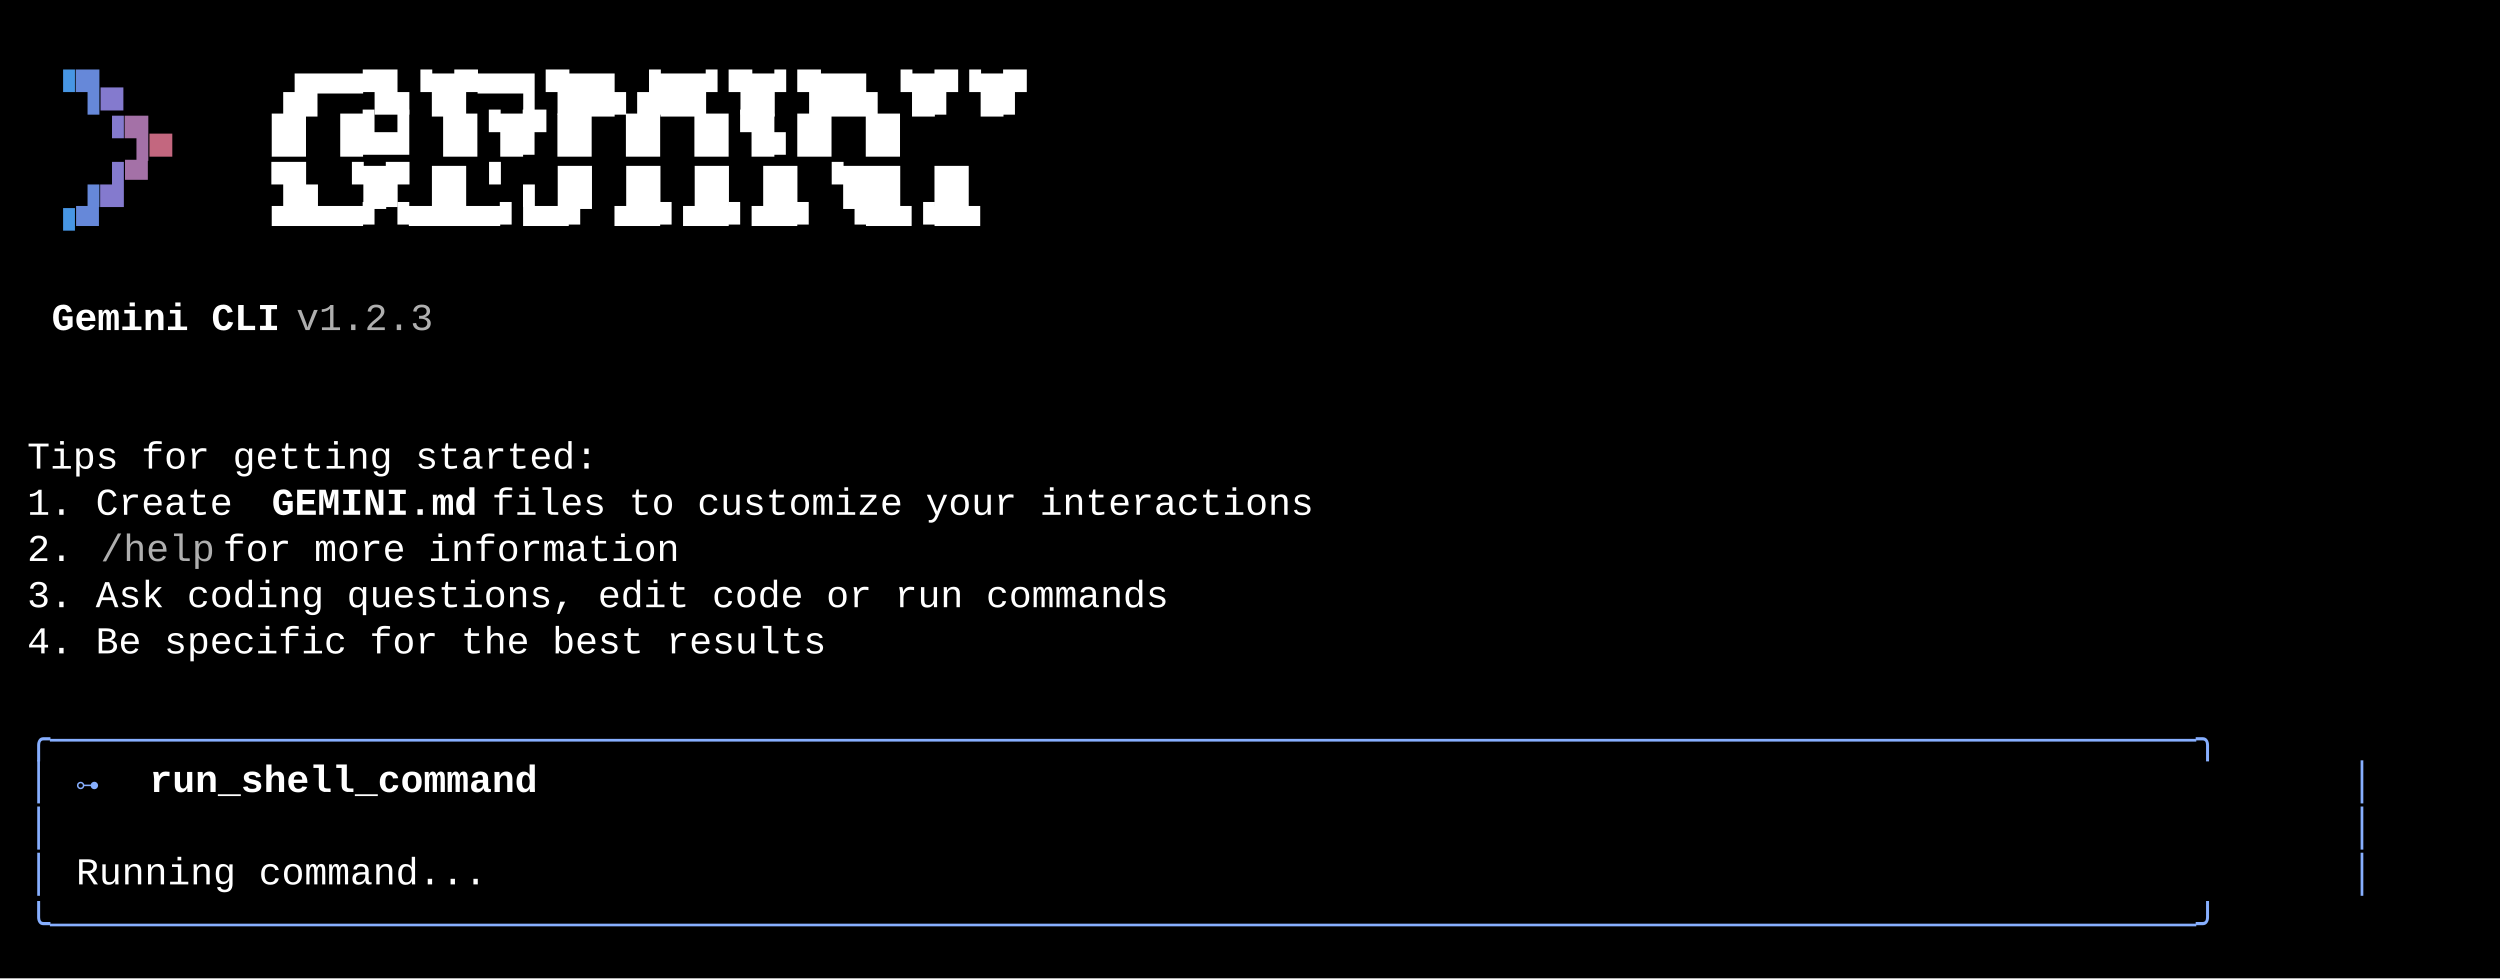
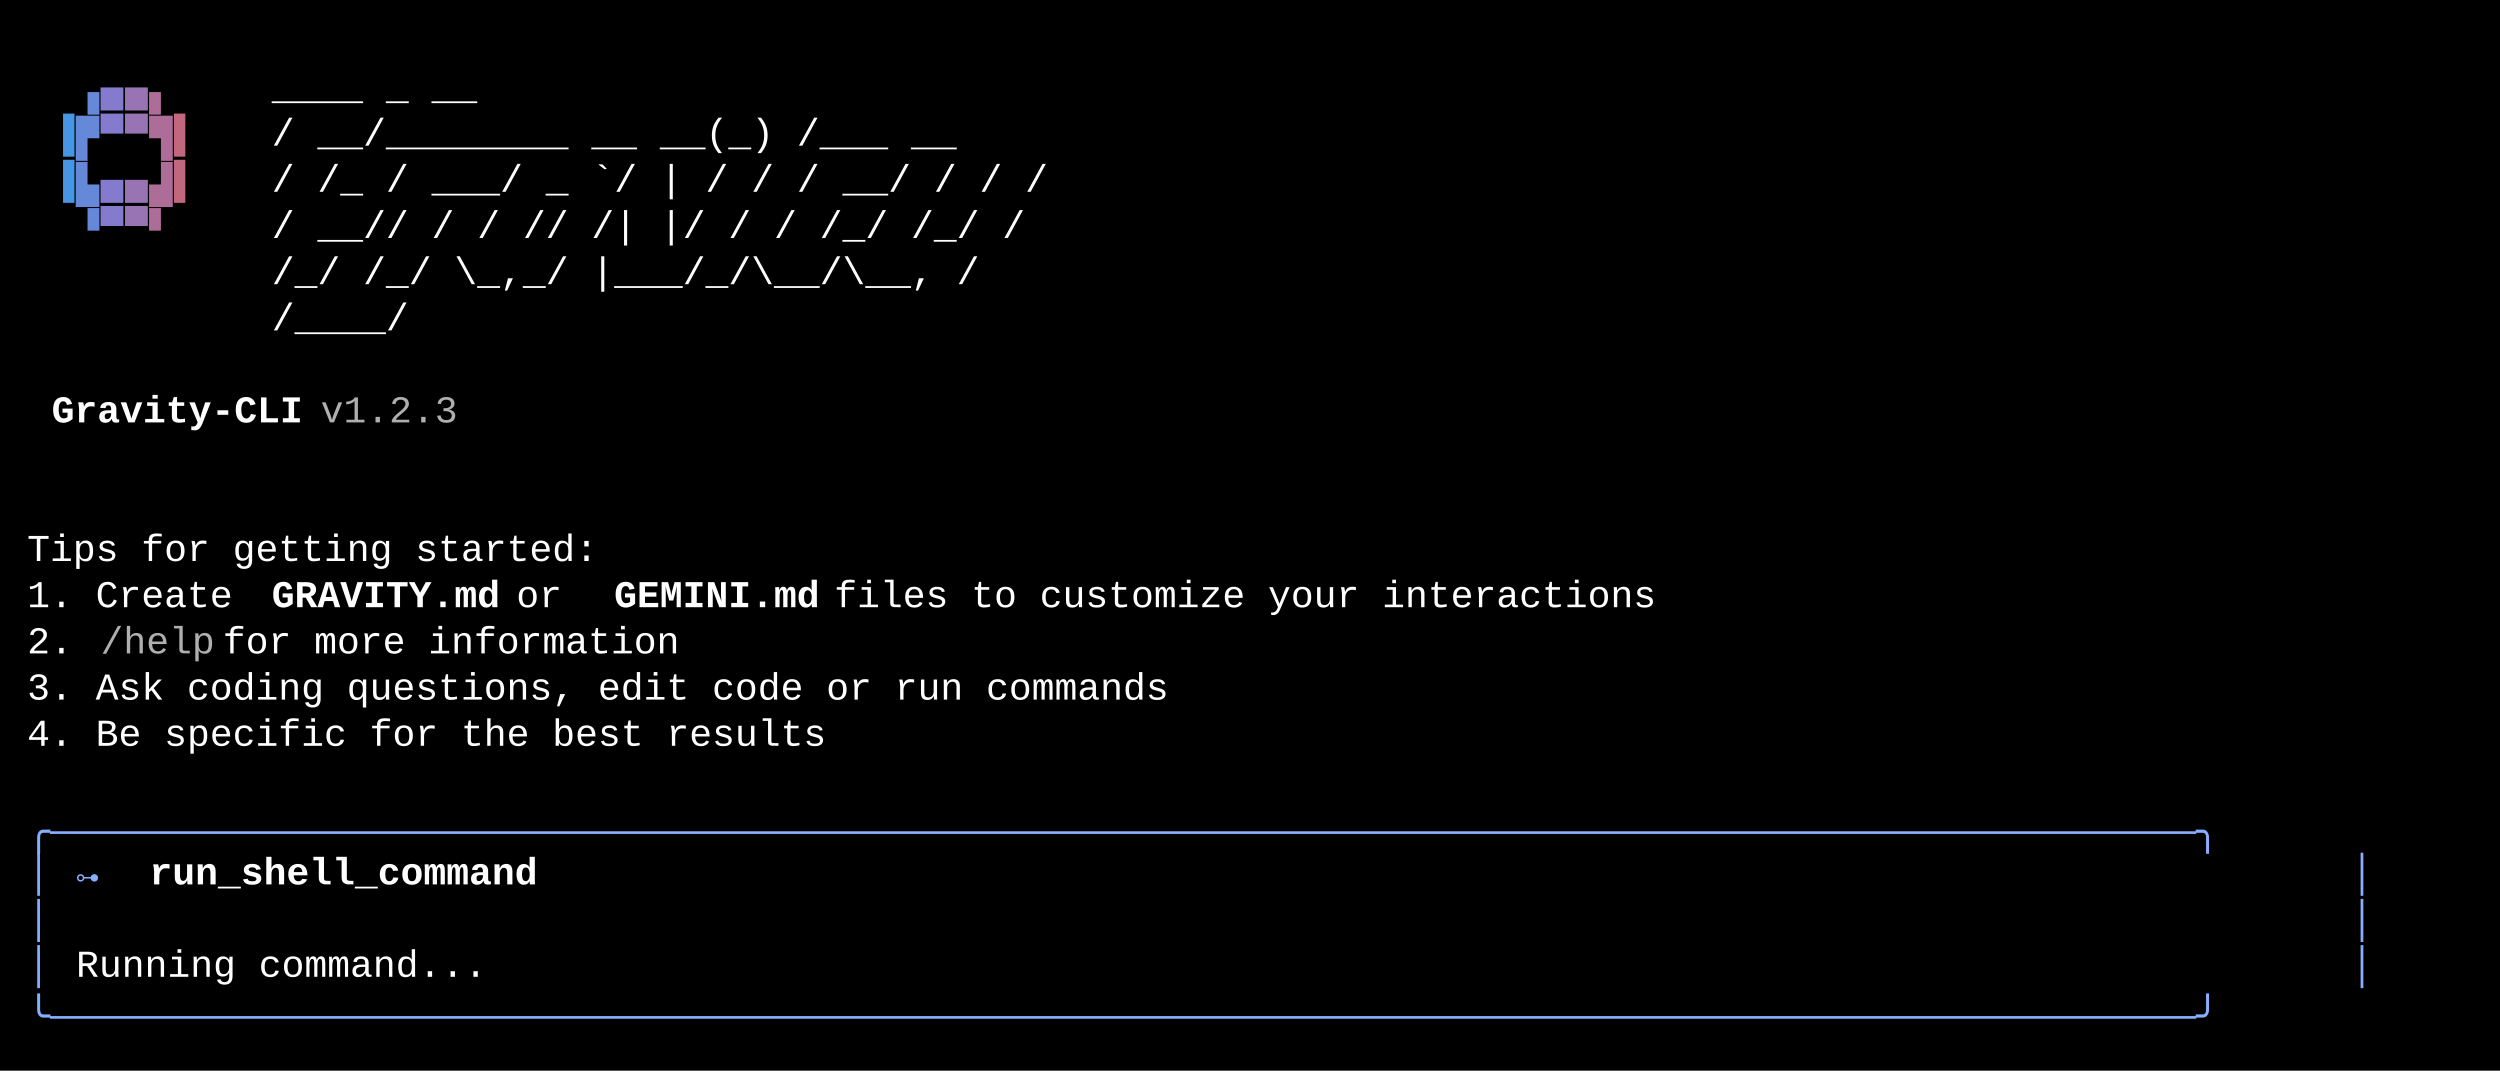
- <svg xmlns="http://www.w3.org/2000/svg" width="920" height="360" viewBox="0 0 920 360">
+ <svg xmlns="http://www.w3.org/2000/svg" width="920" height="394" viewBox="0 0 920 394">
  <style>
    text { font-family: Consolas, "Courier New", monospace; font-size: 14px; dominant-baseline: text-before-edge; white-space: pre; }
  </style>
-   <rect width="920" height="360" fill="#000000" />
+   <rect width="920" height="394" fill="#000000" />
  <g transform="translate(10, 10)">
-     <text x="9" y="19" fill="#4796e4" textLength="9" lengthAdjust="spacingAndGlyphs">▝</text>
-     <text x="18" y="19" fill="#6688d9" textLength="9" lengthAdjust="spacingAndGlyphs">▜</text>
+     <text x="18" y="19" fill="#6688d9" textLength="9" lengthAdjust="spacingAndGlyphs">▗</text>
    <text x="27" y="19" fill="#847ace" textLength="9" lengthAdjust="spacingAndGlyphs">▄</text>
-     <text x="90" y="19" fill="#ffffff" textLength="297" lengthAdjust="spacingAndGlyphs">▗█▀▀▜▙▝█▛▀▀▌▜██▖▟██▘▜█▘▜██▖▝█▛▝█▛</text>
-     <text x="27" y="36" fill="#847ace" textLength="9" lengthAdjust="spacingAndGlyphs">▝</text>
-     <text x="36" y="36" fill="#a471a7" textLength="9" lengthAdjust="spacingAndGlyphs">▜</text>
-     <text x="45" y="36" fill="#c3677f" textLength="9" lengthAdjust="spacingAndGlyphs">▄</text>
-     <text x="90" y="36" fill="#ffffff" textLength="297" lengthAdjust="spacingAndGlyphs">█▌     █▙▟  ▐█▝█▛▐█ ▐█ ▐█▝█▖█▌ █▌</text>
-     <text x="18" y="53" fill="#6688d9" textLength="9" lengthAdjust="spacingAndGlyphs">▗</text>
-     <text x="27" y="53" fill="#847ace" textLength="9" lengthAdjust="spacingAndGlyphs">▟</text>
-     <text x="36" y="53" fill="#a471a7" textLength="9" lengthAdjust="spacingAndGlyphs">▀</text>
-     <text x="90" y="53" fill="#ffffff" textLength="297" lengthAdjust="spacingAndGlyphs">▜▙ ▝█▛ █▌▝ ▖▐█   ▐█ ▐█ ▐█ ▝██▌ █▌</text>
-     <text x="9" y="70" fill="#4796e4" textLength="9" lengthAdjust="spacingAndGlyphs">▝</text>
-     <text x="18" y="70" fill="#6688d9" textLength="9" lengthAdjust="spacingAndGlyphs">▀</text>
-     <text x="90" y="70" fill="#ffffff" textLength="297" lengthAdjust="spacingAndGlyphs"> ▀▀▀▀▘▝▀▀▀▀▘▀▀▘  ▀▀▘▀▀▘▀▀▘ ▝▀▀▝▀▀</text>
-     <text x="9" y="104" fill="#ffffff" textLength="90" lengthAdjust="spacingAndGlyphs" font-weight="bold">Gemini CLI</text>
-     <text x="99" y="104" fill="#afafaf" textLength="63" lengthAdjust="spacingAndGlyphs"> v1.2.3</text>
-     <text x="0" y="155" fill="#ffffff" textLength="225" lengthAdjust="spacingAndGlyphs">Tips for getting started:</text>
-     <text x="0" y="172" fill="#ffffff" textLength="90" lengthAdjust="spacingAndGlyphs">1. Create </text>
-     <text x="90" y="172" fill="#ffffff" textLength="81" lengthAdjust="spacingAndGlyphs" font-weight="bold">GEMINI.md</text>
-     <text x="171" y="172" fill="#ffffff" textLength="333" lengthAdjust="spacingAndGlyphs"> files to customize your interactions</text>
-     <text x="0" y="189" fill="#ffffff" textLength="27" lengthAdjust="spacingAndGlyphs">2. </text>
-     <text x="27" y="189" fill="#afafaf" textLength="45" lengthAdjust="spacingAndGlyphs">/help</text>
-     <text x="72" y="189" fill="#ffffff" textLength="189" lengthAdjust="spacingAndGlyphs"> for more information</text>
-     <text x="0" y="206" fill="#ffffff" textLength="450" lengthAdjust="spacingAndGlyphs">3. Ask coding questions, edit code or run commands</text>
-     <text x="0" y="223" fill="#ffffff" textLength="315" lengthAdjust="spacingAndGlyphs">4. Be specific for the best results</text>
-     <text x="0" y="257" fill="#87afff" textLength="864" lengthAdjust="spacingAndGlyphs">╭──────────────────────────────────────────────────────────────────────────────────────────────╮</text>
-     <text x="0" y="274" fill="#87afff" textLength="9" lengthAdjust="spacingAndGlyphs">│</text>
-     <text x="18" y="274" fill="#87afff" textLength="9" lengthAdjust="spacingAndGlyphs">⊶</text>
-     <text x="45" y="274" fill="#ffffff" textLength="153" lengthAdjust="spacingAndGlyphs" font-weight="bold">run_shell_command</text>
-     <text x="855" y="274" fill="#87afff" textLength="9" lengthAdjust="spacingAndGlyphs">│</text>
-     <text x="0" y="291" fill="#87afff" textLength="9" lengthAdjust="spacingAndGlyphs">│</text>
-     <text x="855" y="291" fill="#87afff" textLength="9" lengthAdjust="spacingAndGlyphs">│</text>
+     <text x="36" y="19" fill="#9974b4" textLength="9" lengthAdjust="spacingAndGlyphs">▄</text>
+     <text x="45" y="19" fill="#ae6d99" textLength="9" lengthAdjust="spacingAndGlyphs">▖</text>
+     <text x="90" y="19" fill="#ffffff" textLength="306" lengthAdjust="spacingAndGlyphs">____                 _ __         </text>
+     <text x="9" y="36" fill="#4796e4" textLength="9" lengthAdjust="spacingAndGlyphs">▐</text>
+     <text x="18" y="36" fill="#6688d9" textLength="9" lengthAdjust="spacingAndGlyphs">▛</text>
+     <text x="27" y="36" fill="#847ace" textLength="9" lengthAdjust="spacingAndGlyphs">▀</text>
+     <text x="36" y="36" fill="#9974b4" textLength="9" lengthAdjust="spacingAndGlyphs">▀</text>
+     <text x="45" y="36" fill="#ae6d99" textLength="9" lengthAdjust="spacingAndGlyphs">▜</text>
+     <text x="54" y="36" fill="#c3677f" textLength="9" lengthAdjust="spacingAndGlyphs">▌</text>
+     <text x="90" y="36" fill="#ffffff" textLength="324" lengthAdjust="spacingAndGlyphs"> / __/________ __   __(_) /___  __  </text>
+     <text x="9" y="53" fill="#4796e4" textLength="9" lengthAdjust="spacingAndGlyphs">▐</text>
+     <text x="18" y="53" fill="#6688d9" textLength="9" lengthAdjust="spacingAndGlyphs">▙</text>
+     <text x="27" y="53" fill="#847ace" textLength="9" lengthAdjust="spacingAndGlyphs">▄</text>
+     <text x="36" y="53" fill="#9974b4" textLength="9" lengthAdjust="spacingAndGlyphs">▄</text>
+     <text x="45" y="53" fill="#ae6d99" textLength="9" lengthAdjust="spacingAndGlyphs">▟</text>
+     <text x="54" y="53" fill="#c3677f" textLength="9" lengthAdjust="spacingAndGlyphs">▌</text>
+     <text x="90" y="53" fill="#ffffff" textLength="324" lengthAdjust="spacingAndGlyphs">/ /_ / ___/ _ `/ | / / / __/ / / /  </text>
+     <text x="18" y="70" fill="#6688d9" textLength="9" lengthAdjust="spacingAndGlyphs">▝</text>
+     <text x="27" y="70" fill="#847ace" textLength="9" lengthAdjust="spacingAndGlyphs">▀</text>
+     <text x="36" y="70" fill="#9974b4" textLength="9" lengthAdjust="spacingAndGlyphs">▀</text>
+     <text x="45" y="70" fill="#ae6d99" textLength="9" lengthAdjust="spacingAndGlyphs">▘</text>
+     <text x="90" y="70" fill="#ffffff" textLength="333" lengthAdjust="spacingAndGlyphs">/ __// /  / // /| |/ / / /_/ /_/ /   </text>
+     <text x="90" y="87" fill="#ffffff" textLength="342" lengthAdjust="spacingAndGlyphs">/_/  /_/   \_,_/ |___/_/\__/\__, /    </text>
+     <text x="90" y="104" fill="#ffffff" textLength="279" lengthAdjust="spacingAndGlyphs">                         /____/</text>
+     <text x="9" y="138" fill="#ffffff" textLength="99" lengthAdjust="spacingAndGlyphs" font-weight="bold">Gravity-CLI</text>
+     <text x="108" y="138" fill="#afafaf" textLength="63" lengthAdjust="spacingAndGlyphs"> v1.2.3</text>
+     <text x="0" y="189" fill="#ffffff" textLength="225" lengthAdjust="spacingAndGlyphs">Tips for getting started:</text>
+     <text x="0" y="206" fill="#ffffff" textLength="90" lengthAdjust="spacingAndGlyphs">1. Create </text>
+     <text x="90" y="206" fill="#ffffff" textLength="90" lengthAdjust="spacingAndGlyphs" font-weight="bold">GRAVITY.md</text>
+     <text x="180" y="206" fill="#ffffff" textLength="36" lengthAdjust="spacingAndGlyphs"> or </text>
+     <text x="216" y="206" fill="#ffffff" textLength="81" lengthAdjust="spacingAndGlyphs" font-weight="bold">GEMINI.md</text>
+     <text x="297" y="206" fill="#ffffff" textLength="333" lengthAdjust="spacingAndGlyphs"> files to customize your interactions</text>
+     <text x="0" y="223" fill="#ffffff" textLength="27" lengthAdjust="spacingAndGlyphs">2. </text>
+     <text x="27" y="223" fill="#afafaf" textLength="45" lengthAdjust="spacingAndGlyphs">/help</text>
+     <text x="72" y="223" fill="#ffffff" textLength="189" lengthAdjust="spacingAndGlyphs"> for more information</text>
+     <text x="0" y="240" fill="#ffffff" textLength="450" lengthAdjust="spacingAndGlyphs">3. Ask coding questions, edit code or run commands</text>
+     <text x="0" y="257" fill="#ffffff" textLength="315" lengthAdjust="spacingAndGlyphs">4. Be specific for the best results</text>
+     <text x="0" y="291" fill="#87afff" textLength="864" lengthAdjust="spacingAndGlyphs">╭──────────────────────────────────────────────────────────────────────────────────────────────╮</text>
    <text x="0" y="308" fill="#87afff" textLength="9" lengthAdjust="spacingAndGlyphs">│</text>
-     <text x="18" y="308" fill="#ffffff" textLength="162" lengthAdjust="spacingAndGlyphs">Running command...</text>
+     <text x="18" y="308" fill="#87afff" textLength="9" lengthAdjust="spacingAndGlyphs">⊶</text>
+     <text x="45" y="308" fill="#ffffff" textLength="153" lengthAdjust="spacingAndGlyphs" font-weight="bold">run_shell_command</text>
    <text x="855" y="308" fill="#87afff" textLength="9" lengthAdjust="spacingAndGlyphs">│</text>
-     <text x="0" y="325" fill="#87afff" textLength="864" lengthAdjust="spacingAndGlyphs">╰──────────────────────────────────────────────────────────────────────────────────────────────╯</text>
+     <text x="0" y="325" fill="#87afff" textLength="9" lengthAdjust="spacingAndGlyphs">│</text>
+     <text x="855" y="325" fill="#87afff" textLength="9" lengthAdjust="spacingAndGlyphs">│</text>
+     <text x="0" y="342" fill="#87afff" textLength="9" lengthAdjust="spacingAndGlyphs">│</text>
+     <text x="18" y="342" fill="#ffffff" textLength="162" lengthAdjust="spacingAndGlyphs">Running command...</text>
+     <text x="855" y="342" fill="#87afff" textLength="9" lengthAdjust="spacingAndGlyphs">│</text>
+     <text x="0" y="359" fill="#87afff" textLength="864" lengthAdjust="spacingAndGlyphs">╰──────────────────────────────────────────────────────────────────────────────────────────────╯</text>
  </g>
</svg>
